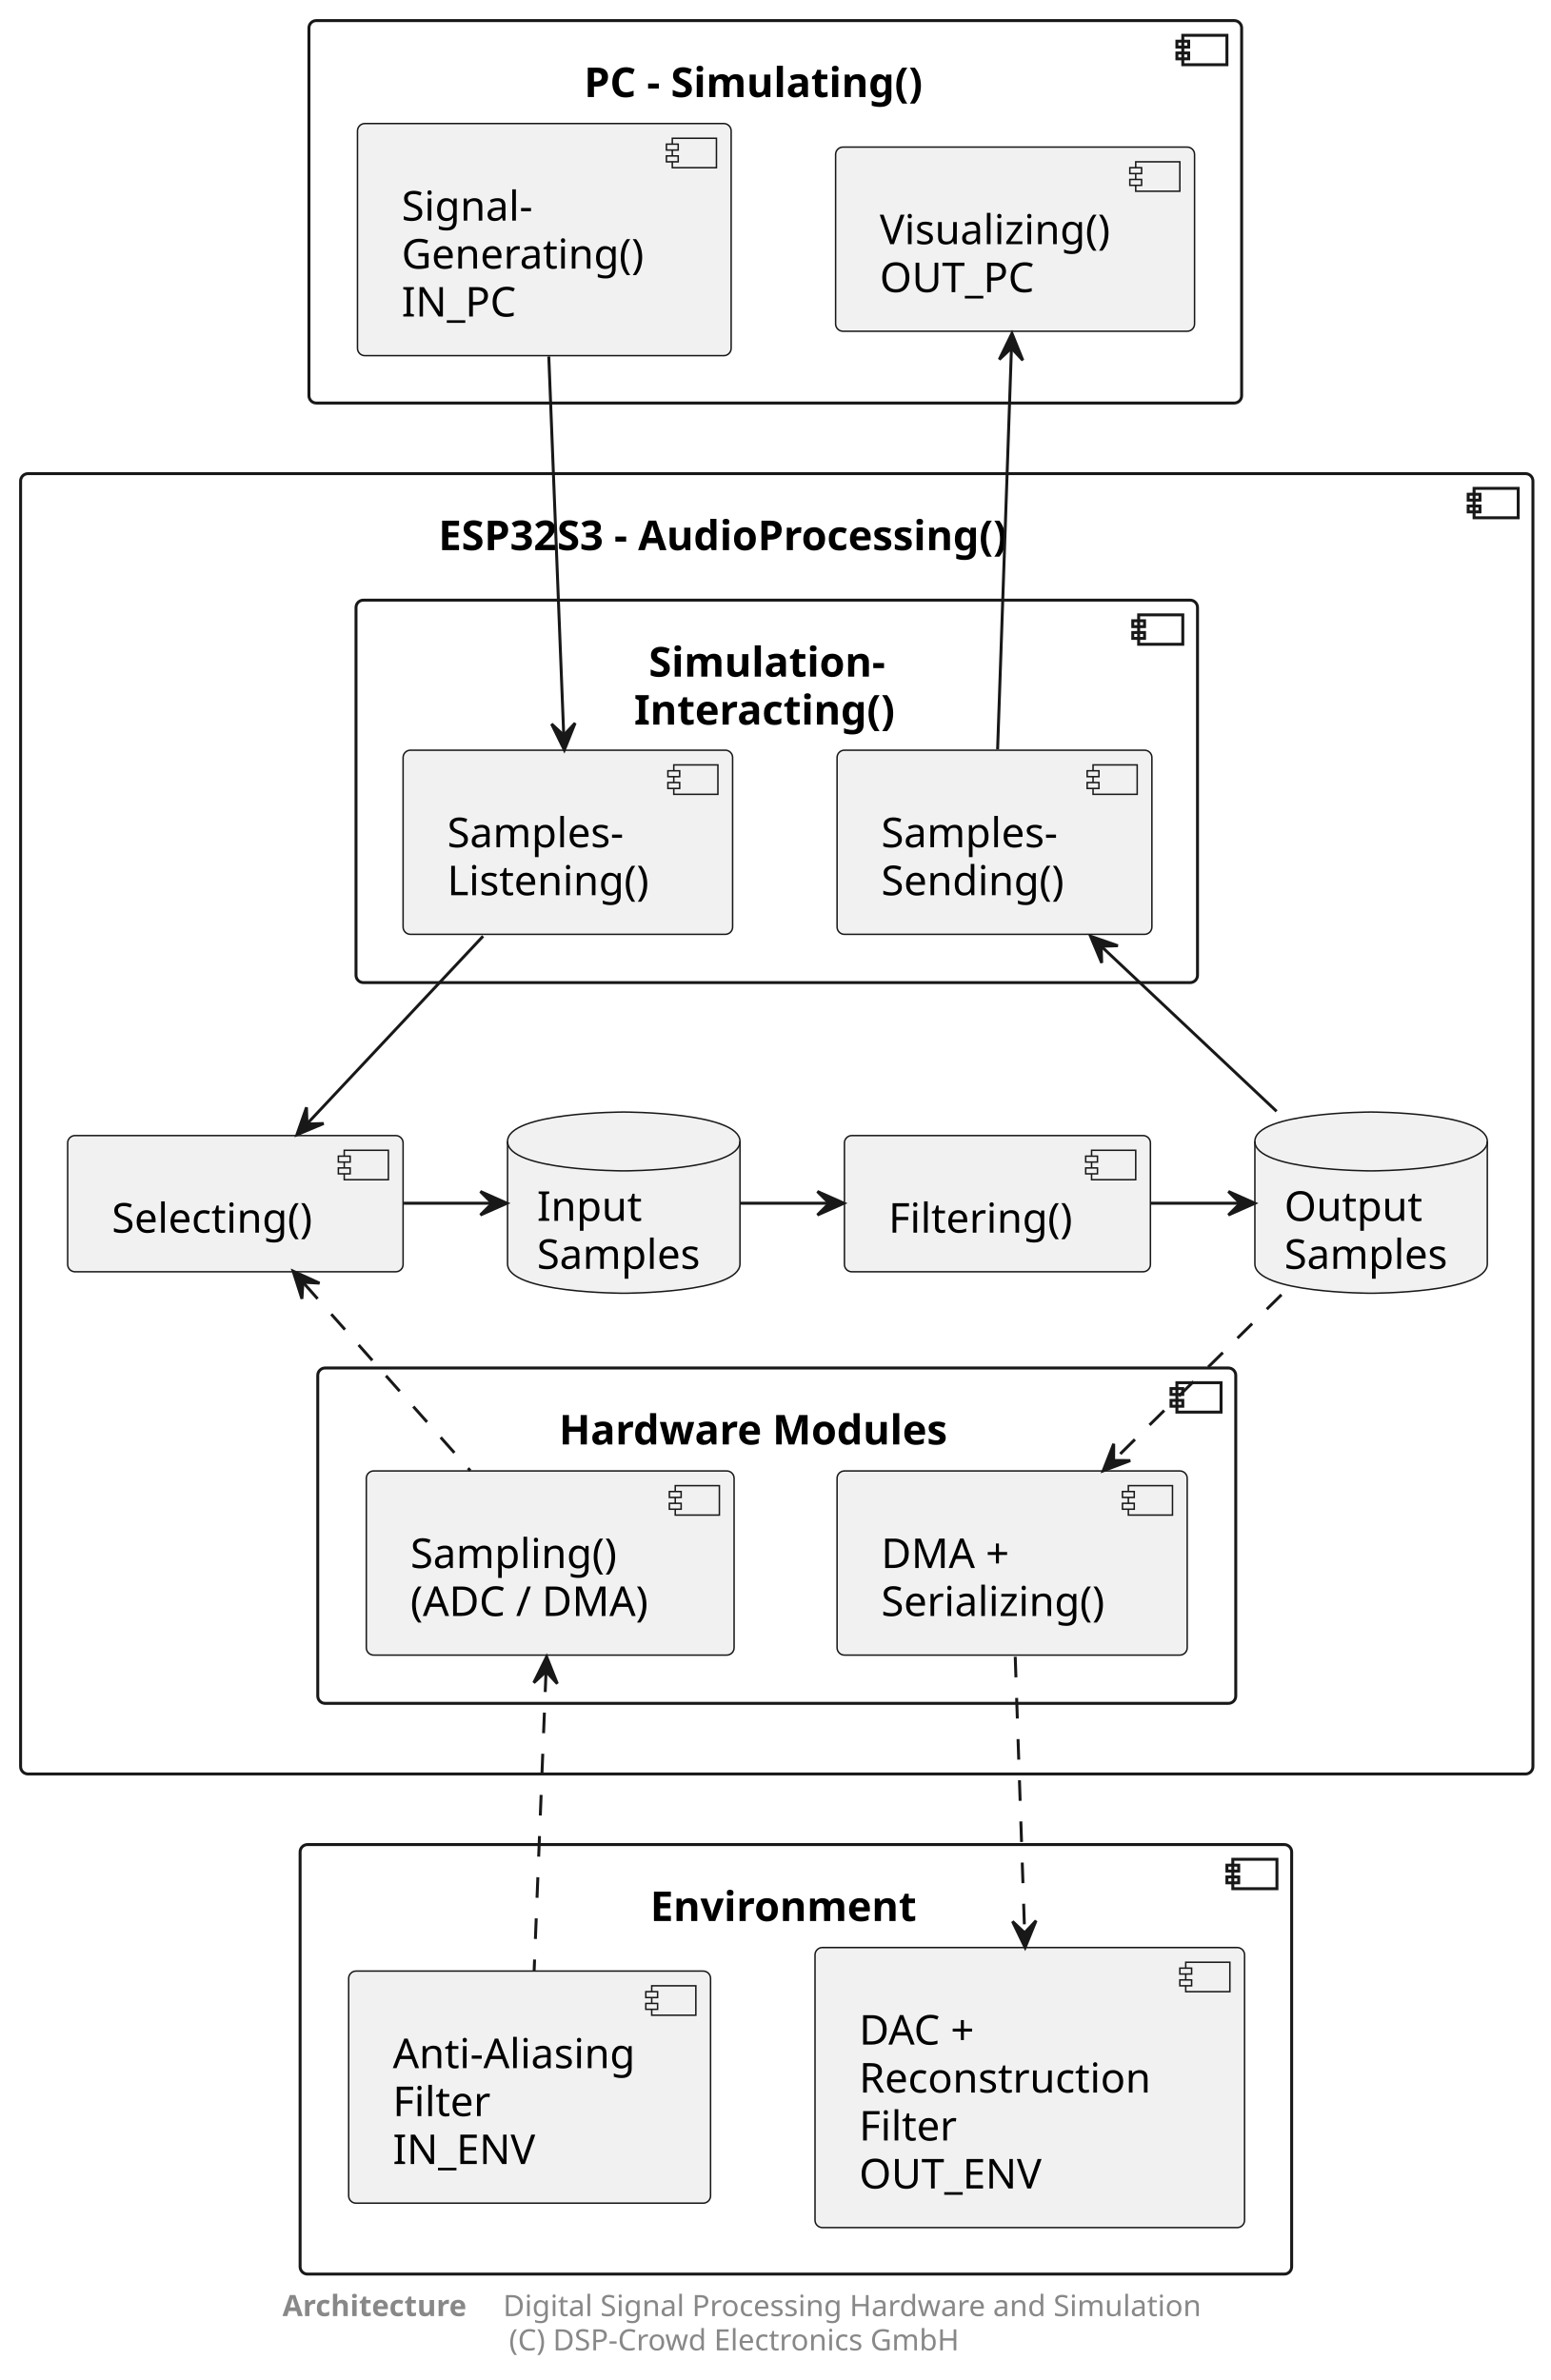
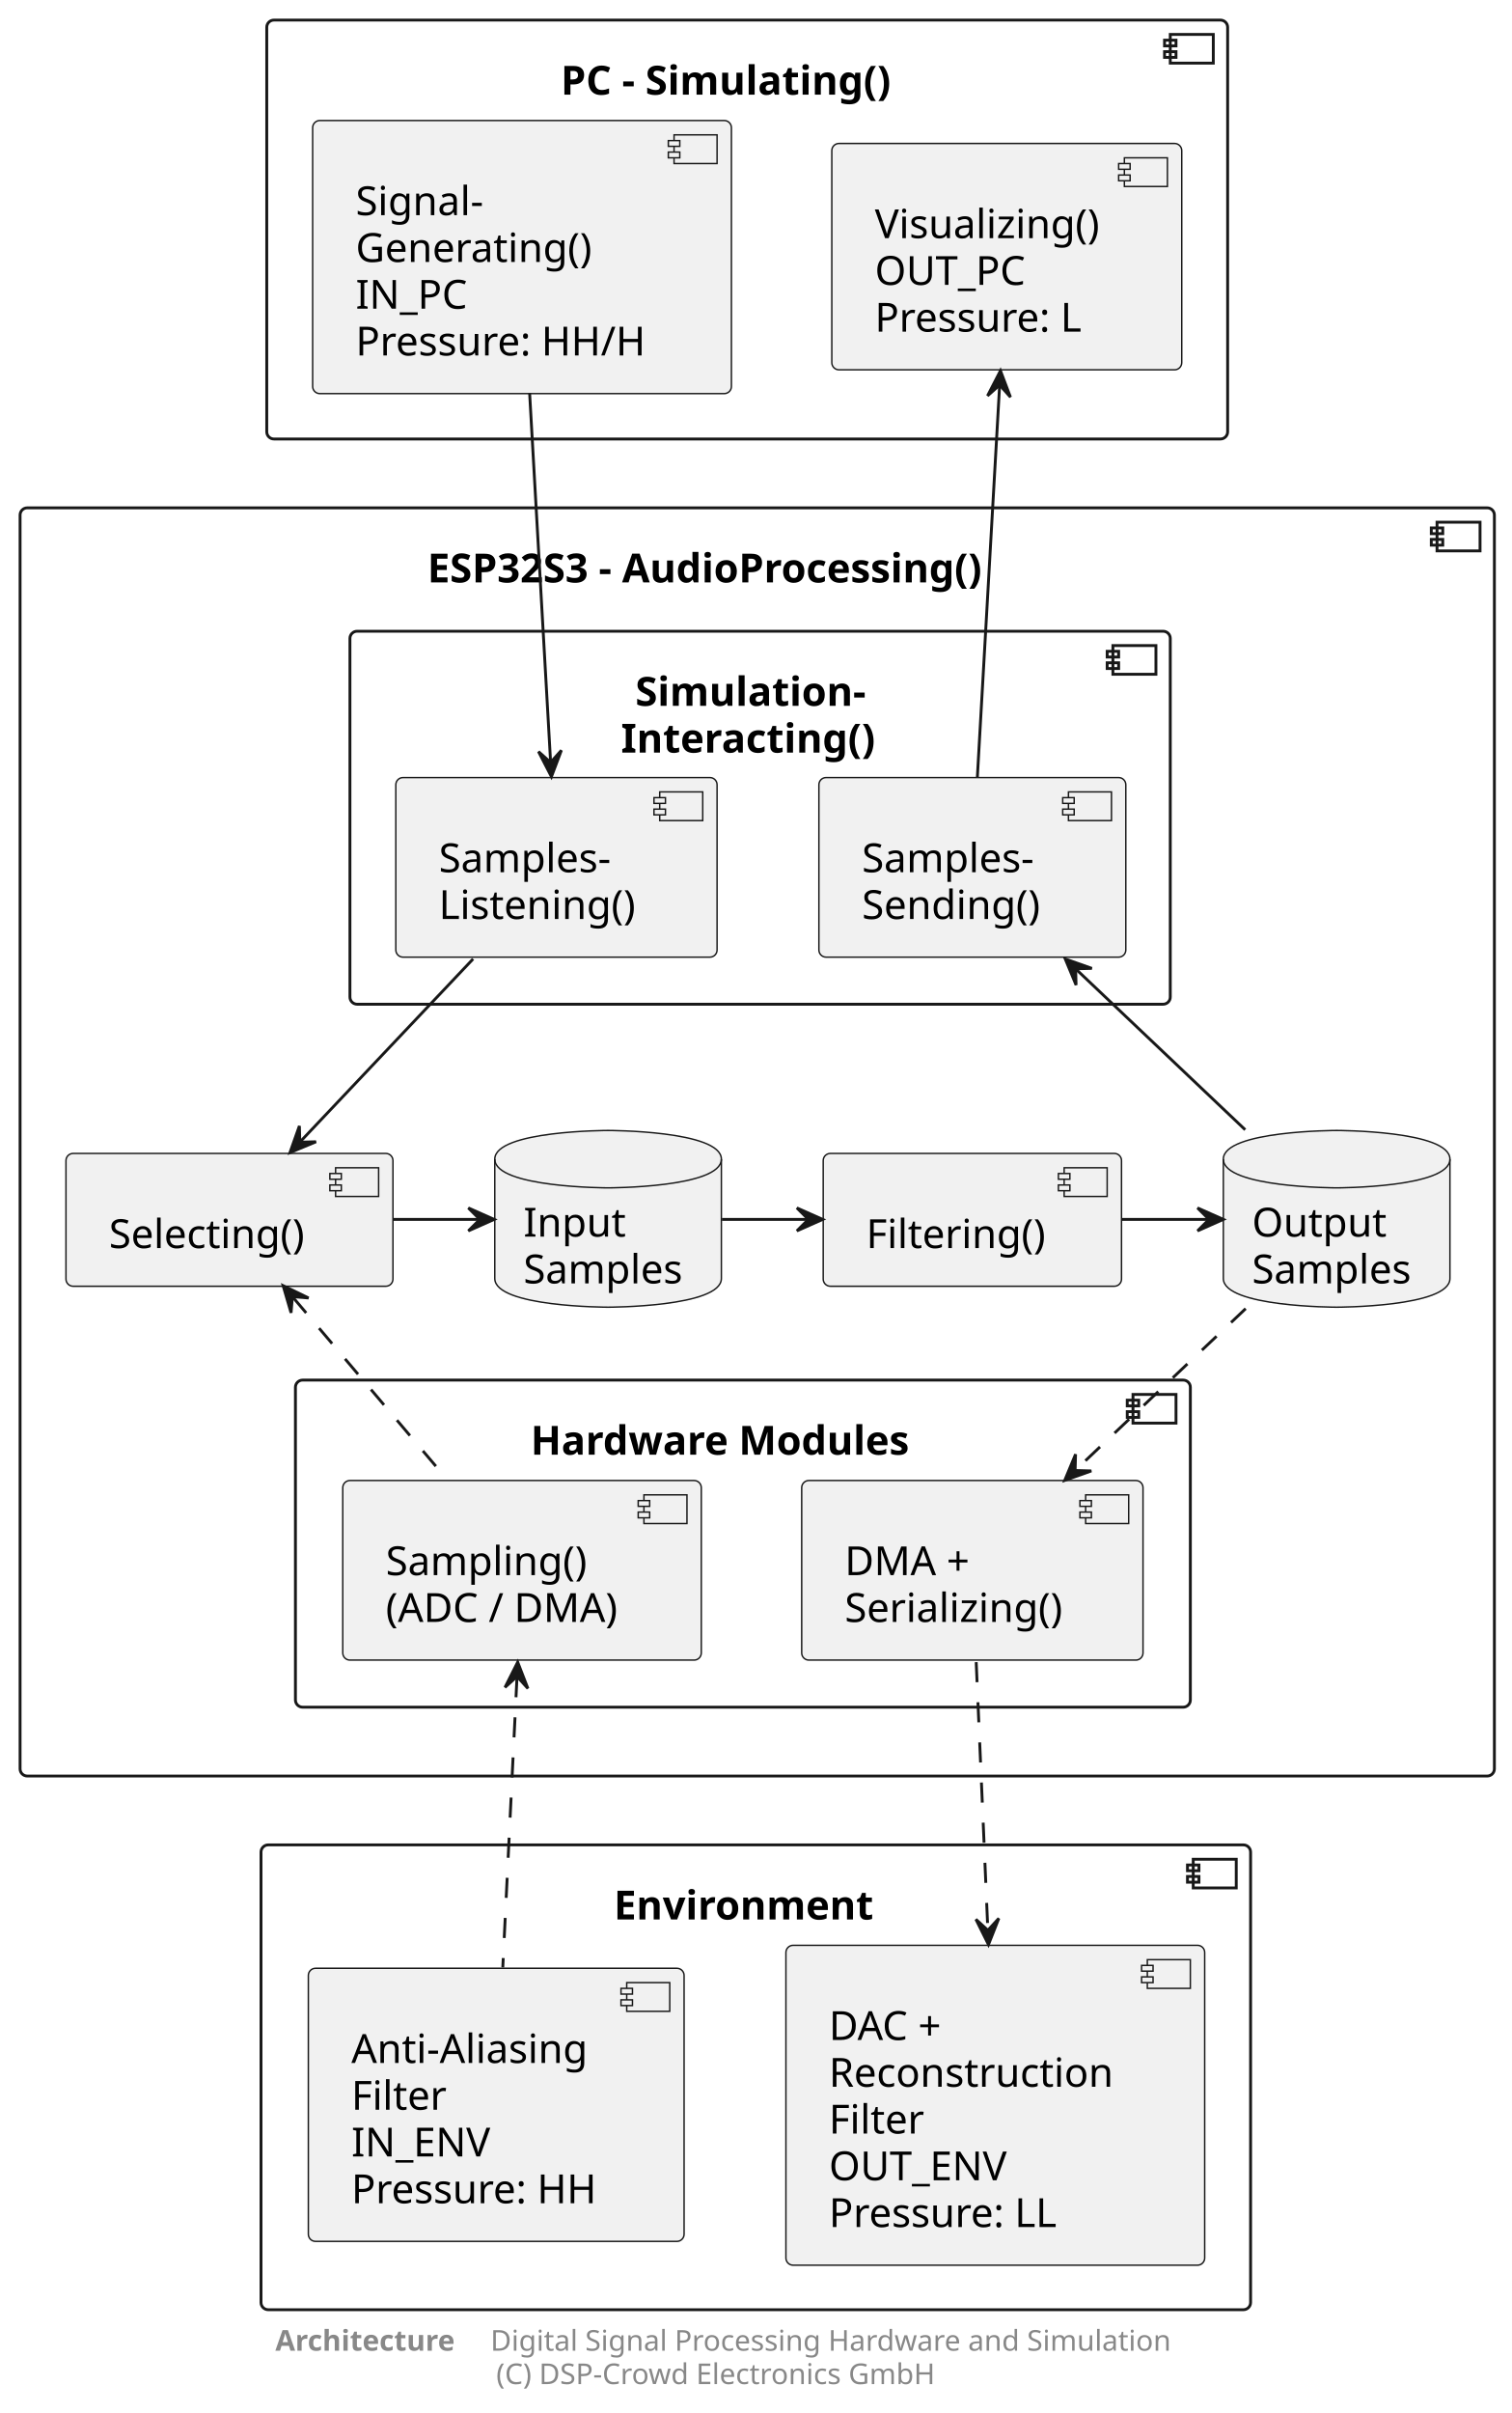
- <svg xmlns="http://www.w3.org/2000/svg" contentStyleType="text/css" height="809px" preserveAspectRatio="none" style="width:527px;height:809px;background:#FFFFFF;" version="1.1" viewBox="0 0 527 809" width="527px" zoomAndPan="magnify">
+ <svg xmlns="http://www.w3.org/2000/svg" contentStyleType="text/css" height="841px" preserveAspectRatio="none" style="width:527px;height:841px;background:#FFFFFF;" version="1.1" viewBox="0 0 527 841" width="527px" zoomAndPan="magnify">
  <defs />
  <g>
    <g id="cluster_pc">
-       <rect fill="none" height="130" rx="2.5" ry="2.5" style="stroke:#181818;stroke-width:1.0;" width="317" x="105" y="7" />
-       <rect fill="none" height="10" style="stroke:#181818;stroke-width:1.0;" width="15" x="402" y="12" />
-       <rect fill="none" height="2" style="stroke:#181818;stroke-width:1.0;" width="4" x="400" y="14" />
-       <rect fill="none" height="2" style="stroke:#181818;stroke-width:1.0;" width="4" x="400" y="18" />
-       <text fill="#000000" font-family="sans-serif" font-size="14" font-weight="bold" lengthAdjust="spacing" textLength="130" x="198.5" y="32.995">PC - Simulating()</text>
+       <rect fill="none" height="146" rx="2.5" ry="2.5" style="stroke:#181818;stroke-width:1.0;" width="335" x="93" y="7" />
+       <rect fill="none" height="10" style="stroke:#181818;stroke-width:1.0;" width="15" x="408" y="12" />
+       <rect fill="none" height="2" style="stroke:#181818;stroke-width:1.0;" width="4" x="406" y="14" />
+       <rect fill="none" height="2" style="stroke:#181818;stroke-width:1.0;" width="4" x="406" y="18" />
+       <text fill="#000000" font-family="sans-serif" font-size="14" font-weight="bold" lengthAdjust="spacing" textLength="130" x="195.5" y="32.995">PC - Simulating()</text>
    </g>
    <g id="cluster_esp">
-       <rect fill="none" height="442" rx="2.5" ry="2.5" style="stroke:#181818;stroke-width:1.0;" width="514" x="7" y="161" />
-       <rect fill="none" height="10" style="stroke:#181818;stroke-width:1.0;" width="15" x="501" y="166" />
-       <rect fill="none" height="2" style="stroke:#181818;stroke-width:1.0;" width="4" x="499" y="168" />
-       <rect fill="none" height="2" style="stroke:#181818;stroke-width:1.0;" width="4" x="499" y="172" />
-       <text fill="#000000" font-family="sans-serif" font-size="14" font-weight="bold" lengthAdjust="spacing" textLength="230" x="149" y="186.995">ESP32S3 - AudioProcessing()</text>
+       <rect fill="none" height="442" rx="2.5" ry="2.5" style="stroke:#181818;stroke-width:1.0;" width="514" x="7" y="177" />
+       <rect fill="none" height="10" style="stroke:#181818;stroke-width:1.0;" width="15" x="501" y="182" />
+       <rect fill="none" height="2" style="stroke:#181818;stroke-width:1.0;" width="4" x="499" y="184" />
+       <rect fill="none" height="2" style="stroke:#181818;stroke-width:1.0;" width="4" x="499" y="188" />
+       <text fill="#000000" font-family="sans-serif" font-size="14" font-weight="bold" lengthAdjust="spacing" textLength="230" x="149" y="202.995">ESP32S3 - AudioProcessing()</text>
    </g>
    <g id="cluster_simuInteract">
-       <rect fill="none" height="130" rx="2.5" ry="2.5" style="stroke:#181818;stroke-width:1.0;" width="286" x="121" y="204" />
-       <rect fill="none" height="10" style="stroke:#181818;stroke-width:1.0;" width="15" x="387" y="209" />
-       <rect fill="none" height="2" style="stroke:#181818;stroke-width:1.0;" width="4" x="385" y="211" />
-       <rect fill="none" height="2" style="stroke:#181818;stroke-width:1.0;" width="4" x="385" y="215" />
-       <text fill="#000000" font-family="sans-serif" font-size="14" font-weight="bold" lengthAdjust="spacing" textLength="87" x="220.5" y="229.995">Simulation-</text>
-       <text fill="#000000" font-family="sans-serif" font-size="14" font-weight="bold" lengthAdjust="spacing" textLength="97" x="215.5" y="246.292">Interacting()</text>
+       <rect fill="none" height="130" rx="2.5" ry="2.5" style="stroke:#181818;stroke-width:1.0;" width="286" x="122" y="220" />
+       <rect fill="none" height="10" style="stroke:#181818;stroke-width:1.0;" width="15" x="388" y="225" />
+       <rect fill="none" height="2" style="stroke:#181818;stroke-width:1.0;" width="4" x="386" y="227" />
+       <rect fill="none" height="2" style="stroke:#181818;stroke-width:1.0;" width="4" x="386" y="231" />
+       <text fill="#000000" font-family="sans-serif" font-size="14" font-weight="bold" lengthAdjust="spacing" textLength="87" x="221.5" y="245.995">Simulation-</text>
+       <text fill="#000000" font-family="sans-serif" font-size="14" font-weight="bold" lengthAdjust="spacing" textLength="97" x="216.5" y="262.292">Interacting()</text>
    </g>
    <g id="cluster_modHw">
-       <rect fill="none" height="114" rx="2.5" ry="2.5" style="stroke:#181818;stroke-width:1.0;" width="312" x="108" y="465" />
-       <rect fill="none" height="10" style="stroke:#181818;stroke-width:1.0;" width="15" x="400" y="470" />
-       <rect fill="none" height="2" style="stroke:#181818;stroke-width:1.0;" width="4" x="398" y="472" />
-       <rect fill="none" height="2" style="stroke:#181818;stroke-width:1.0;" width="4" x="398" y="476" />
-       <text fill="#000000" font-family="sans-serif" font-size="14" font-weight="bold" lengthAdjust="spacing" textLength="148" x="190" y="490.995">Hardware Modules</text>
+       <rect fill="none" height="114" rx="2.5" ry="2.5" style="stroke:#181818;stroke-width:1.0;" width="312" x="103" y="481" />
+       <rect fill="none" height="10" style="stroke:#181818;stroke-width:1.0;" width="15" x="395" y="486" />
+       <rect fill="none" height="2" style="stroke:#181818;stroke-width:1.0;" width="4" x="393" y="488" />
+       <rect fill="none" height="2" style="stroke:#181818;stroke-width:1.0;" width="4" x="393" y="492" />
+       <text fill="#000000" font-family="sans-serif" font-size="14" font-weight="bold" lengthAdjust="spacing" textLength="148" x="185" y="506.995">Hardware Modules</text>
    </g>
    <g id="cluster_env">
-       <rect fill="none" height="146" rx="2.5" ry="2.5" style="stroke:#181818;stroke-width:1.0;" width="337" x="102" y="627" />
-       <rect fill="none" height="10" style="stroke:#181818;stroke-width:1.0;" width="15" x="419" y="632" />
-       <rect fill="none" height="2" style="stroke:#181818;stroke-width:1.0;" width="4" x="417" y="634" />
-       <rect fill="none" height="2" style="stroke:#181818;stroke-width:1.0;" width="4" x="417" y="638" />
-       <text fill="#000000" font-family="sans-serif" font-size="14" font-weight="bold" lengthAdjust="spacing" textLength="99" x="221" y="652.995">Environment</text>
+       <rect fill="none" height="162" rx="2.5" ry="2.5" style="stroke:#181818;stroke-width:1.0;" width="345" x="91" y="643" />
+       <rect fill="none" height="10" style="stroke:#181818;stroke-width:1.0;" width="15" x="416" y="648" />
+       <rect fill="none" height="2" style="stroke:#181818;stroke-width:1.0;" width="4" x="414" y="650" />
+       <rect fill="none" height="2" style="stroke:#181818;stroke-width:1.0;" width="4" x="414" y="654" />
+       <text fill="#000000" font-family="sans-serif" font-size="14" font-weight="bold" lengthAdjust="spacing" textLength="99" x="214" y="668.995">Environment</text>
    </g>
    <g id="elem_gen">
-       <rect fill="#F1F1F1" height="78.891" rx="2.5" ry="2.5" style="stroke:#181818;stroke-width:0.5;" width="127" x="121.5" y="42" />
-       <rect fill="#F1F1F1" height="10" style="stroke:#181818;stroke-width:0.5;" width="15" x="228.5" y="47" />
-       <rect fill="#F1F1F1" height="2" style="stroke:#181818;stroke-width:0.5;" width="4" x="226.5" y="49" />
-       <rect fill="#F1F1F1" height="2" style="stroke:#181818;stroke-width:0.5;" width="4" x="226.5" y="53" />
-       <text fill="#000000" font-family="sans-serif" font-size="14" lengthAdjust="spacing" textLength="46" x="136.5" y="74.995">Signal-</text>
-       <text fill="#000000" font-family="sans-serif" font-size="14" lengthAdjust="spacing" textLength="87" x="136.5" y="91.292">Generating()</text>
-       <text fill="#000000" font-family="sans-serif" font-size="14" lengthAdjust="spacing" textLength="39" x="136.5" y="107.589">IN_PC</text>
+       <rect fill="#F1F1F1" height="95.188" rx="2.5" ry="2.5" style="stroke:#181818;stroke-width:0.5;" width="146" x="109" y="42" />
+       <rect fill="#F1F1F1" height="10" style="stroke:#181818;stroke-width:0.5;" width="15" x="235" y="47" />
+       <rect fill="#F1F1F1" height="2" style="stroke:#181818;stroke-width:0.5;" width="4" x="233" y="49" />
+       <rect fill="#F1F1F1" height="2" style="stroke:#181818;stroke-width:0.5;" width="4" x="233" y="53" />
+       <text fill="#000000" font-family="sans-serif" font-size="14" lengthAdjust="spacing" textLength="46" x="124" y="74.995">Signal-</text>
+       <text fill="#000000" font-family="sans-serif" font-size="14" lengthAdjust="spacing" textLength="87" x="124" y="91.292">Generating()</text>
+       <text fill="#000000" font-family="sans-serif" font-size="14" lengthAdjust="spacing" textLength="39" x="124" y="107.589">IN_PC</text>
+       <text fill="#000000" font-family="sans-serif" font-size="14" lengthAdjust="spacing" textLength="106" x="124" y="123.886">Pressure: HH/H</text>
    </g>
    <g id="elem_visu">
-       <rect fill="#F1F1F1" height="62.594" rx="2.5" ry="2.5" style="stroke:#181818;stroke-width:0.5;" width="122" x="284" y="50" />
-       <rect fill="#F1F1F1" height="10" style="stroke:#181818;stroke-width:0.5;" width="15" x="386" y="55" />
-       <rect fill="#F1F1F1" height="2" style="stroke:#181818;stroke-width:0.5;" width="4" x="384" y="57" />
-       <rect fill="#F1F1F1" height="2" style="stroke:#181818;stroke-width:0.5;" width="4" x="384" y="61" />
-       <text fill="#000000" font-family="sans-serif" font-size="14" lengthAdjust="spacing" textLength="82" x="299" y="82.995">Visualizing()</text>
-       <text fill="#000000" font-family="sans-serif" font-size="14" lengthAdjust="spacing" textLength="56" x="299" y="99.292">OUT_PC</text>
+       <rect fill="#F1F1F1" height="78.891" rx="2.5" ry="2.5" style="stroke:#181818;stroke-width:0.5;" width="122" x="290" y="50" />
+       <rect fill="#F1F1F1" height="10" style="stroke:#181818;stroke-width:0.5;" width="15" x="392" y="55" />
+       <rect fill="#F1F1F1" height="2" style="stroke:#181818;stroke-width:0.5;" width="4" x="390" y="57" />
+       <rect fill="#F1F1F1" height="2" style="stroke:#181818;stroke-width:0.5;" width="4" x="390" y="61" />
+       <text fill="#000000" font-family="sans-serif" font-size="14" lengthAdjust="spacing" textLength="82" x="305" y="82.995">Visualizing()</text>
+       <text fill="#000000" font-family="sans-serif" font-size="14" lengthAdjust="spacing" textLength="56" x="305" y="99.292">OUT_PC</text>
+       <text fill="#000000" font-family="sans-serif" font-size="14" lengthAdjust="spacing" textLength="78" x="305" y="115.589">Pressure: L</text>
    </g>
    <g id="elem_bufIn">
-       <path d="M172.5,388 C172.5,378 212,378 212,378 C212,378 251.5,378 251.5,388 L251.5,429.594 C251.5,439.594 212,439.594 212,439.594 C212,439.594 172.5,439.594 172.5,429.594 L172.5,388 " fill="#F1F1F1" style="stroke:#181818;stroke-width:0.5;" />
-       <path d="M172.5,388 C172.5,398 212,398 212,398 C212,398 251.5,398 251.5,388 " fill="none" style="stroke:#181818;stroke-width:0.5;" />
-       <text fill="#000000" font-family="sans-serif" font-size="14" lengthAdjust="spacing" textLength="35" x="182.5" y="414.995">Input</text>
-       <text fill="#000000" font-family="sans-serif" font-size="14" lengthAdjust="spacing" textLength="59" x="182.5" y="431.292">Samples</text>
+       <path d="M172.5,404 C172.5,394 212,394 212,394 C212,394 251.5,394 251.5,404 L251.5,445.594 C251.5,455.594 212,455.594 212,455.594 C212,455.594 172.5,455.594 172.5,445.594 L172.5,404 " fill="#F1F1F1" style="stroke:#181818;stroke-width:0.5;" />
+       <path d="M172.5,404 C172.5,414 212,414 212,414 C212,414 251.5,414 251.5,404 " fill="none" style="stroke:#181818;stroke-width:0.5;" />
+       <text fill="#000000" font-family="sans-serif" font-size="14" lengthAdjust="spacing" textLength="35" x="182.5" y="430.995">Input</text>
+       <text fill="#000000" font-family="sans-serif" font-size="14" lengthAdjust="spacing" textLength="59" x="182.5" y="447.292">Samples</text>
    </g>
    <g id="elem_bufOut">
-       <path d="M426.5,388 C426.5,378 466,378 466,378 C466,378 505.5,378 505.5,388 L505.5,429.594 C505.5,439.594 466,439.594 466,439.594 C466,439.594 426.5,439.594 426.5,429.594 L426.5,388 " fill="#F1F1F1" style="stroke:#181818;stroke-width:0.5;" />
-       <path d="M426.5,388 C426.5,398 466,398 466,398 C466,398 505.5,398 505.5,388 " fill="none" style="stroke:#181818;stroke-width:0.5;" />
-       <text fill="#000000" font-family="sans-serif" font-size="14" lengthAdjust="spacing" textLength="48" x="436.5" y="414.995">Output</text>
-       <text fill="#000000" font-family="sans-serif" font-size="14" lengthAdjust="spacing" textLength="59" x="436.5" y="431.292">Samples</text>
+       <path d="M426.5,404 C426.5,394 466,394 466,394 C466,394 505.5,394 505.5,404 L505.5,445.594 C505.5,455.594 466,455.594 466,455.594 C466,455.594 426.5,455.594 426.5,445.594 L426.5,404 " fill="#F1F1F1" style="stroke:#181818;stroke-width:0.5;" />
+       <path d="M426.5,404 C426.5,414 466,414 466,414 C466,414 505.5,414 505.5,404 " fill="none" style="stroke:#181818;stroke-width:0.5;" />
+       <text fill="#000000" font-family="sans-serif" font-size="14" lengthAdjust="spacing" textLength="48" x="436.5" y="430.995">Output</text>
+       <text fill="#000000" font-family="sans-serif" font-size="14" lengthAdjust="spacing" textLength="59" x="436.5" y="447.292">Samples</text>
    </g>
    <g id="elem_filt">
-       <rect fill="#F1F1F1" height="46.297" rx="2.5" ry="2.5" style="stroke:#181818;stroke-width:0.5;" width="104" x="287" y="386" />
-       <rect fill="#F1F1F1" height="10" style="stroke:#181818;stroke-width:0.5;" width="15" x="371" y="391" />
-       <rect fill="#F1F1F1" height="2" style="stroke:#181818;stroke-width:0.5;" width="4" x="369" y="393" />
-       <rect fill="#F1F1F1" height="2" style="stroke:#181818;stroke-width:0.5;" width="4" x="369" y="397" />
-       <text fill="#000000" font-family="sans-serif" font-size="14" lengthAdjust="spacing" textLength="64" x="302" y="418.995">Filtering()</text>
+       <rect fill="#F1F1F1" height="46.297" rx="2.5" ry="2.5" style="stroke:#181818;stroke-width:0.5;" width="104" x="287" y="402" />
+       <rect fill="#F1F1F1" height="10" style="stroke:#181818;stroke-width:0.5;" width="15" x="371" y="407" />
+       <rect fill="#F1F1F1" height="2" style="stroke:#181818;stroke-width:0.5;" width="4" x="369" y="409" />
+       <rect fill="#F1F1F1" height="2" style="stroke:#181818;stroke-width:0.5;" width="4" x="369" y="413" />
+       <text fill="#000000" font-family="sans-serif" font-size="14" lengthAdjust="spacing" textLength="64" x="302" y="434.995">Filtering()</text>
    </g>
    <g id="elem_sel">
-       <rect fill="#F1F1F1" height="46.297" rx="2.5" ry="2.5" style="stroke:#181818;stroke-width:0.5;" width="114" x="23" y="386" />
-       <rect fill="#F1F1F1" height="10" style="stroke:#181818;stroke-width:0.5;" width="15" x="117" y="391" />
-       <rect fill="#F1F1F1" height="2" style="stroke:#181818;stroke-width:0.5;" width="4" x="115" y="393" />
-       <rect fill="#F1F1F1" height="2" style="stroke:#181818;stroke-width:0.5;" width="4" x="115" y="397" />
-       <text fill="#000000" font-family="sans-serif" font-size="14" lengthAdjust="spacing" textLength="74" x="38" y="418.995">Selecting()</text>
+       <rect fill="#F1F1F1" height="46.297" rx="2.5" ry="2.5" style="stroke:#181818;stroke-width:0.5;" width="114" x="23" y="402" />
+       <rect fill="#F1F1F1" height="10" style="stroke:#181818;stroke-width:0.5;" width="15" x="117" y="407" />
+       <rect fill="#F1F1F1" height="2" style="stroke:#181818;stroke-width:0.5;" width="4" x="115" y="409" />
+       <rect fill="#F1F1F1" height="2" style="stroke:#181818;stroke-width:0.5;" width="4" x="115" y="413" />
+       <text fill="#000000" font-family="sans-serif" font-size="14" lengthAdjust="spacing" textLength="74" x="38" y="434.995">Selecting()</text>
    </g>
    <g id="elem_listen">
-       <rect fill="#F1F1F1" height="62.594" rx="2.5" ry="2.5" style="stroke:#181818;stroke-width:0.5;" width="112" x="137" y="255" />
-       <rect fill="#F1F1F1" height="10" style="stroke:#181818;stroke-width:0.5;" width="15" x="229" y="260" />
-       <rect fill="#F1F1F1" height="2" style="stroke:#181818;stroke-width:0.5;" width="4" x="227" y="262" />
-       <rect fill="#F1F1F1" height="2" style="stroke:#181818;stroke-width:0.5;" width="4" x="227" y="266" />
-       <text fill="#000000" font-family="sans-serif" font-size="14" lengthAdjust="spacing" textLength="64" x="152" y="287.995">Samples-</text>
-       <text fill="#000000" font-family="sans-serif" font-size="14" lengthAdjust="spacing" textLength="72" x="152" y="304.292">Listening()</text>
+       <rect fill="#F1F1F1" height="62.594" rx="2.5" ry="2.5" style="stroke:#181818;stroke-width:0.5;" width="112" x="138" y="271" />
+       <rect fill="#F1F1F1" height="10" style="stroke:#181818;stroke-width:0.5;" width="15" x="230" y="276" />
+       <rect fill="#F1F1F1" height="2" style="stroke:#181818;stroke-width:0.5;" width="4" x="228" y="278" />
+       <rect fill="#F1F1F1" height="2" style="stroke:#181818;stroke-width:0.5;" width="4" x="228" y="282" />
+       <text fill="#000000" font-family="sans-serif" font-size="14" lengthAdjust="spacing" textLength="64" x="153" y="303.995">Samples-</text>
+       <text fill="#000000" font-family="sans-serif" font-size="14" lengthAdjust="spacing" textLength="72" x="153" y="320.292">Listening()</text>
    </g>
    <g id="elem_send">
-       <rect fill="#F1F1F1" height="62.594" rx="2.5" ry="2.5" style="stroke:#181818;stroke-width:0.5;" width="107" x="284.5" y="255" />
-       <rect fill="#F1F1F1" height="10" style="stroke:#181818;stroke-width:0.5;" width="15" x="371.5" y="260" />
-       <rect fill="#F1F1F1" height="2" style="stroke:#181818;stroke-width:0.5;" width="4" x="369.5" y="262" />
-       <rect fill="#F1F1F1" height="2" style="stroke:#181818;stroke-width:0.5;" width="4" x="369.5" y="266" />
-       <text fill="#000000" font-family="sans-serif" font-size="14" lengthAdjust="spacing" textLength="64" x="299.5" y="287.995">Samples-</text>
-       <text fill="#000000" font-family="sans-serif" font-size="14" lengthAdjust="spacing" textLength="67" x="299.5" y="304.292">Sending()</text>
+       <rect fill="#F1F1F1" height="62.594" rx="2.5" ry="2.5" style="stroke:#181818;stroke-width:0.5;" width="107" x="285.5" y="271" />
+       <rect fill="#F1F1F1" height="10" style="stroke:#181818;stroke-width:0.5;" width="15" x="372.5" y="276" />
+       <rect fill="#F1F1F1" height="2" style="stroke:#181818;stroke-width:0.5;" width="4" x="370.5" y="278" />
+       <rect fill="#F1F1F1" height="2" style="stroke:#181818;stroke-width:0.5;" width="4" x="370.5" y="282" />
+       <text fill="#000000" font-family="sans-serif" font-size="14" lengthAdjust="spacing" textLength="64" x="300.5" y="303.995">Samples-</text>
+       <text fill="#000000" font-family="sans-serif" font-size="14" lengthAdjust="spacing" textLength="67" x="300.5" y="320.292">Sending()</text>
    </g>
    <g id="elem_adc">
-       <rect fill="#F1F1F1" height="62.594" rx="2.5" ry="2.5" style="stroke:#181818;stroke-width:0.5;" width="125" x="124.5" y="500" />
-       <rect fill="#F1F1F1" height="10" style="stroke:#181818;stroke-width:0.5;" width="15" x="229.5" y="505" />
-       <rect fill="#F1F1F1" height="2" style="stroke:#181818;stroke-width:0.5;" width="4" x="227.5" y="507" />
-       <rect fill="#F1F1F1" height="2" style="stroke:#181818;stroke-width:0.5;" width="4" x="227.5" y="511" />
-       <text fill="#000000" font-family="sans-serif" font-size="14" lengthAdjust="spacing" textLength="73" x="139.5" y="532.995">Sampling()</text>
-       <text fill="#000000" font-family="sans-serif" font-size="14" lengthAdjust="spacing" textLength="85" x="139.5" y="549.292">(ADC / DMA)</text>
+       <rect fill="#F1F1F1" height="62.594" rx="2.5" ry="2.5" style="stroke:#181818;stroke-width:0.5;" width="125" x="119.5" y="516" />
+       <rect fill="#F1F1F1" height="10" style="stroke:#181818;stroke-width:0.5;" width="15" x="224.5" y="521" />
+       <rect fill="#F1F1F1" height="2" style="stroke:#181818;stroke-width:0.5;" width="4" x="222.5" y="523" />
+       <rect fill="#F1F1F1" height="2" style="stroke:#181818;stroke-width:0.5;" width="4" x="222.5" y="527" />
+       <text fill="#000000" font-family="sans-serif" font-size="14" lengthAdjust="spacing" textLength="73" x="134.5" y="548.995">Sampling()</text>
+       <text fill="#000000" font-family="sans-serif" font-size="14" lengthAdjust="spacing" textLength="85" x="134.5" y="565.292">(ADC / DMA)</text>
    </g>
    <g id="elem_ser">
-       <rect fill="#F1F1F1" height="62.594" rx="2.5" ry="2.5" style="stroke:#181818;stroke-width:0.5;" width="119" x="284.5" y="500" />
-       <rect fill="#F1F1F1" height="10" style="stroke:#181818;stroke-width:0.5;" width="15" x="383.5" y="505" />
-       <rect fill="#F1F1F1" height="2" style="stroke:#181818;stroke-width:0.5;" width="4" x="381.5" y="507" />
-       <rect fill="#F1F1F1" height="2" style="stroke:#181818;stroke-width:0.5;" width="4" x="381.5" y="511" />
-       <text fill="#000000" font-family="sans-serif" font-size="14" lengthAdjust="spacing" textLength="48" x="299.5" y="532.995">DMA +</text>
-       <text fill="#000000" font-family="sans-serif" font-size="14" lengthAdjust="spacing" textLength="79" x="299.5" y="549.292">Serializing()</text>
+       <rect fill="#F1F1F1" height="62.594" rx="2.5" ry="2.5" style="stroke:#181818;stroke-width:0.5;" width="119" x="279.5" y="516" />
+       <rect fill="#F1F1F1" height="10" style="stroke:#181818;stroke-width:0.5;" width="15" x="378.5" y="521" />
+       <rect fill="#F1F1F1" height="2" style="stroke:#181818;stroke-width:0.5;" width="4" x="376.5" y="523" />
+       <rect fill="#F1F1F1" height="2" style="stroke:#181818;stroke-width:0.5;" width="4" x="376.5" y="527" />
+       <text fill="#000000" font-family="sans-serif" font-size="14" lengthAdjust="spacing" textLength="48" x="294.5" y="548.995">DMA +</text>
+       <text fill="#000000" font-family="sans-serif" font-size="14" lengthAdjust="spacing" textLength="79" x="294.5" y="565.292">Serializing()</text>
    </g>
    <g id="elem_filtAA">
-       <rect fill="#F1F1F1" height="78.891" rx="2.5" ry="2.5" style="stroke:#181818;stroke-width:0.5;" width="123" x="118.5" y="670" />
-       <rect fill="#F1F1F1" height="10" style="stroke:#181818;stroke-width:0.5;" width="15" x="221.5" y="675" />
-       <rect fill="#F1F1F1" height="2" style="stroke:#181818;stroke-width:0.5;" width="4" x="219.5" y="677" />
-       <rect fill="#F1F1F1" height="2" style="stroke:#181818;stroke-width:0.5;" width="4" x="219.5" y="681" />
-       <text fill="#000000" font-family="sans-serif" font-size="14" lengthAdjust="spacing" textLength="83" x="133.5" y="702.995">Anti-Aliasing</text>
-       <text fill="#000000" font-family="sans-serif" font-size="14" lengthAdjust="spacing" textLength="33" x="133.5" y="719.292">Filter</text>
-       <text fill="#000000" font-family="sans-serif" font-size="14" lengthAdjust="spacing" textLength="48" x="133.5" y="735.589">IN_ENV</text>
+       <rect fill="#F1F1F1" height="95.188" rx="2.5" ry="2.5" style="stroke:#181818;stroke-width:0.5;" width="131" x="107.5" y="686" />
+       <rect fill="#F1F1F1" height="10" style="stroke:#181818;stroke-width:0.5;" width="15" x="218.5" y="691" />
+       <rect fill="#F1F1F1" height="2" style="stroke:#181818;stroke-width:0.5;" width="4" x="216.5" y="693" />
+       <rect fill="#F1F1F1" height="2" style="stroke:#181818;stroke-width:0.5;" width="4" x="216.5" y="697" />
+       <text fill="#000000" font-family="sans-serif" font-size="14" lengthAdjust="spacing" textLength="83" x="122.5" y="718.995">Anti-Aliasing</text>
+       <text fill="#000000" font-family="sans-serif" font-size="14" lengthAdjust="spacing" textLength="33" x="122.5" y="735.292">Filter</text>
+       <text fill="#000000" font-family="sans-serif" font-size="14" lengthAdjust="spacing" textLength="48" x="122.5" y="751.589">IN_ENV</text>
+       <text fill="#000000" font-family="sans-serif" font-size="14" lengthAdjust="spacing" textLength="91" x="122.5" y="767.886">Pressure: HH</text>
    </g>
    <g id="elem_dac">
-       <rect fill="#F1F1F1" height="95.188" rx="2.5" ry="2.5" style="stroke:#181818;stroke-width:0.5;" width="146" x="277" y="662" />
-       <rect fill="#F1F1F1" height="10" style="stroke:#181818;stroke-width:0.5;" width="15" x="403" y="667" />
-       <rect fill="#F1F1F1" height="2" style="stroke:#181818;stroke-width:0.5;" width="4" x="401" y="669" />
-       <rect fill="#F1F1F1" height="2" style="stroke:#181818;stroke-width:0.5;" width="4" x="401" y="673" />
-       <text fill="#000000" font-family="sans-serif" font-size="14" lengthAdjust="spacing" textLength="46" x="292" y="694.995">DAC +</text>
-       <text fill="#000000" font-family="sans-serif" font-size="14" lengthAdjust="spacing" textLength="106" x="292" y="711.292">Reconstruction</text>
-       <text fill="#000000" font-family="sans-serif" font-size="14" lengthAdjust="spacing" textLength="33" x="292" y="727.589">Filter</text>
-       <text fill="#000000" font-family="sans-serif" font-size="14" lengthAdjust="spacing" textLength="65" x="292" y="743.886">OUT_ENV</text>
+       <rect fill="#F1F1F1" height="111.484" rx="2.5" ry="2.5" style="stroke:#181818;stroke-width:0.5;" width="146" x="274" y="678" />
+       <rect fill="#F1F1F1" height="10" style="stroke:#181818;stroke-width:0.5;" width="15" x="400" y="683" />
+       <rect fill="#F1F1F1" height="2" style="stroke:#181818;stroke-width:0.5;" width="4" x="398" y="685" />
+       <rect fill="#F1F1F1" height="2" style="stroke:#181818;stroke-width:0.5;" width="4" x="398" y="689" />
+       <text fill="#000000" font-family="sans-serif" font-size="14" lengthAdjust="spacing" textLength="46" x="289" y="710.995">DAC +</text>
+       <text fill="#000000" font-family="sans-serif" font-size="14" lengthAdjust="spacing" textLength="106" x="289" y="727.292">Reconstruction</text>
+       <text fill="#000000" font-family="sans-serif" font-size="14" lengthAdjust="spacing" textLength="33" x="289" y="743.589">Filter</text>
+       <text fill="#000000" font-family="sans-serif" font-size="14" lengthAdjust="spacing" textLength="65" x="289" y="759.886">OUT_ENV</text>
+       <text fill="#000000" font-family="sans-serif" font-size="14" lengthAdjust="spacing" textLength="85" x="289" y="776.183">Pressure: LL</text>
    </g>
    <g id="link_sel_bufIn">
-       <path d="M137.23,409 C147.18,409 157.13,409 167.08,409 " fill="none" id="sel-to-bufIn" style="stroke:#181818;stroke-width:1.0;" />
-       <polygon fill="#181818" points="172.28,409,163.28,405,167.28,409,163.28,413,172.28,409" style="stroke:#181818;stroke-width:1.0;" />
+       <path d="M137.23,425 C147.18,425 157.13,425 167.08,425 " fill="none" id="sel-to-bufIn" style="stroke:#181818;stroke-width:1.0;" />
+       <polygon fill="#181818" points="172.28,425,163.28,421,167.28,425,163.28,429,172.28,425" style="stroke:#181818;stroke-width:1.0;" />
    </g>
    <g id="link_bufIn_filt">
-       <path d="M251.69,409 C261.66,409 271.63,409 281.6,409 " fill="none" id="bufIn-to-filt" style="stroke:#181818;stroke-width:1.0;" />
-       <polygon fill="#181818" points="286.82,409,277.82,405,281.82,409,277.82,413,286.82,409" style="stroke:#181818;stroke-width:1.0;" />
+       <path d="M251.69,425 C261.66,425 271.63,425 281.6,425 " fill="none" id="bufIn-to-filt" style="stroke:#181818;stroke-width:1.0;" />
+       <polygon fill="#181818" points="286.82,425,277.82,421,281.82,425,277.82,429,286.82,425" style="stroke:#181818;stroke-width:1.0;" />
    </g>
    <g id="link_filt_bufOut">
-       <path d="M391.09,409 C401.14,409 411.19,409 421.24,409 " fill="none" id="filt-to-bufOut" style="stroke:#181818;stroke-width:1.0;" />
-       <polygon fill="#181818" points="426.5,409,417.5,405,421.5,409,417.5,413,426.5,409" style="stroke:#181818;stroke-width:1.0;" />
+       <path d="M391.09,425 C401.14,425 411.19,425 421.24,425 " fill="none" id="filt-to-bufOut" style="stroke:#181818;stroke-width:1.0;" />
+       <polygon fill="#181818" points="426.5,425,417.5,421,421.5,425,417.5,429,426.5,425" style="stroke:#181818;stroke-width:1.0;" />
    </g>
    <g id="link_sel_adc">
-       <path d="M103.3,436.24 C119.94,454.98 142.39,480.26 159.84,499.92 " fill="none" id="sel-backto-adc" style="stroke:#181818;stroke-width:1.0;stroke-dasharray:7.0,7.0;" />
-       <polygon fill="#181818" points="99.63,432.1,102.62,441.484,102.952,435.837,108.599,436.169,99.63,432.1" style="stroke:#181818;stroke-width:1.0;" />
+       <path d="M102.21,452.24 C118.08,470.98 139.47,496.26 156.11,515.92 " fill="none" id="sel-backto-adc" style="stroke:#181818;stroke-width:1.0;stroke-dasharray:7.0,7.0;" />
+       <polygon fill="#181818" points="98.71,448.1,101.472,457.554,101.94,451.916,107.578,452.385,98.71,448.1" style="stroke:#181818;stroke-width:1.0;" />
    </g>
    <g id="link_bufOut_ser">
-       <path d="M435.53,440.1 C418.34,457.08 396.79,478.36 378.92,496.01 " fill="none" id="bufOut-to-ser" style="stroke:#181818;stroke-width:1.0;stroke-dasharray:7.0,7.0;" />
-       <polygon fill="#181818" points="374.93,499.95,384.144,496.47,378.487,496.436,378.521,490.779,374.93,499.95" style="stroke:#181818;stroke-width:1.0;" />
+       <path d="M434.28,456.1 C416.23,473.22 393.57,494.72 374.88,512.46 " fill="none" id="bufOut-to-ser" style="stroke:#181818;stroke-width:1.0;stroke-dasharray:7.0,7.0;" />
+       <polygon fill="#181818" points="371.2,515.95,380.482,512.657,374.827,512.509,374.976,506.854,371.2,515.95" style="stroke:#181818;stroke-width:1.0;" />
    </g>
    <g id="link_listen_sel">
-       <path d="M164.19,318.22 C145.68,337.96 121.9,363.32 104.33,382.05 " fill="none" id="listen-to-sel" style="stroke:#181818;stroke-width:1.0;" />
-       <polygon fill="#181818" points="100.91,385.71,109.991,381.898,104.337,382.069,104.165,376.415,100.91,385.71" style="stroke:#181818;stroke-width:1.0;" />
+       <path d="M164.94,334.22 C146.26,353.96 122.27,379.32 104.55,398.05 " fill="none" id="listen-to-sel" style="stroke:#181818;stroke-width:1.0;" />
+       <polygon fill="#181818" points="101.09,401.71,110.186,397.934,104.531,398.083,104.383,392.428,101.09,401.71" style="stroke:#181818;stroke-width:1.0;" />
    </g>
    <g id="link_send_bufOut">
-       <path d="M374.33,321.7 C393.08,339.35 415.76,360.71 433.87,377.75 " fill="none" id="send-backto-bufOut" style="stroke:#181818;stroke-width:1.0;" />
-       <polygon fill="#181818" points="370.63,318.22,374.442,327.301,374.271,321.647,379.925,321.476,370.63,318.22" style="stroke:#181818;stroke-width:1.0;" />
+       <path d="M375.04,337.7 C393.65,355.35 416.15,376.71 434.12,393.75 " fill="none" id="send-backto-bufOut" style="stroke:#181818;stroke-width:1.0;" />
+       <polygon fill="#181818" points="371.38,334.22,375.156,343.316,375.007,337.661,380.662,337.513,371.38,334.22" style="stroke:#181818;stroke-width:1.0;" />
    </g>
    <g id="link_gen_listen">
-       <path d="M186.52,121.16 C187.98,158.22 190.17,213.71 191.59,249.76 " fill="none" id="gen-to-listen" style="stroke:#181818;stroke-width:1.0;" />
-       <polygon fill="#181818" points="191.8,254.93,195.463,245.788,191.614,249.933,187.469,246.085,191.8,254.93" style="stroke:#181818;stroke-width:1.0;" />
+       <path d="M184.65,137.07 C186.85,175.82 189.94,230.19 191.96,265.62 " fill="none" id="gen-to-listen" style="stroke:#181818;stroke-width:1.0;" />
+       <polygon fill="#181818" points="192.25,270.71,195.728,261.496,191.964,265.718,187.742,261.954,192.25,270.71" style="stroke:#181818;stroke-width:1.0;" />
    </g>
    <g id="link_visu_send">
-       <path d="M343.76,118.41 C342.43,157.12 340.32,218.11 339.06,254.71 " fill="none" id="visu-backto-send" style="stroke:#181818;stroke-width:1.0;" />
-       <polygon fill="#181818" points="343.94,113.33,339.633,122.187,343.768,118.327,347.628,122.462,343.94,113.33" style="stroke:#181818;stroke-width:1.0;" />
+       <path d="M348.49,134.58 C346.17,175.41 342.78,235.08 340.74,270.91 " fill="none" id="visu-backto-send" style="stroke:#181818;stroke-width:1.0;" />
+       <polygon fill="#181818" points="348.8,129.2,344.292,137.956,348.514,134.192,352.279,138.414,348.8,129.2" style="stroke:#181818;stroke-width:1.0;" />
    </g>
    <g id="link_adc_filtAA">
-       <path d="M185.58,568.15 C184.41,597.69 182.74,639.58 181.54,669.9 " fill="none" id="adc-backto-filtAA" style="stroke:#181818;stroke-width:1.0;stroke-dasharray:7.0,7.0;" />
-       <polygon fill="#181818" points="185.78,563.16,181.423,571.993,185.58,568.156,189.417,572.313,185.78,563.16" style="stroke:#181818;stroke-width:1.0;" />
+       <path d="M180.24,584.55 C178.82,613.47 176.83,654.27 175.29,685.7 " fill="none" id="adc-backto-filtAA" style="stroke:#181818;stroke-width:1.0;stroke-dasharray:7.0,7.0;" />
+       <polygon fill="#181818" points="180.49,579.3,176.058,588.095,180.247,584.294,184.049,588.484,180.49,579.3" style="stroke:#181818;stroke-width:1.0;" />
    </g>
    <g id="link_ser_dac">
-       <path d="M345.05,563.16 C345.92,588.95 347.2,626.37 348.24,656.79 " fill="none" id="ser-to-dac" style="stroke:#181818;stroke-width:1.0;stroke-dasharray:7.0,7.0;" />
-       <polygon fill="#181818" points="348.41,661.99,352.125,652.869,348.252,656.992,344.128,653.12,348.41,661.99" style="stroke:#181818;stroke-width:1.0;" />
+       <path d="M340.34,579.3 C341.44,604.64 343.04,641.31 344.39,672.42 " fill="none" id="ser-to-dac" style="stroke:#181818;stroke-width:1.0;stroke-dasharray:7.0,7.0;" />
+       <polygon fill="#181818" points="344.62,677.76,348.231,668.597,344.406,672.765,340.238,668.939,344.62,677.76" style="stroke:#181818;stroke-width:1.0;" />
    </g>
-     <rect fill="none" height="23.281" style="stroke:none;stroke-width:1.0;" width="321" x="96" y="778" />
-     <text fill="#888888" font-family="sans-serif" font-size="10" font-weight="bold" lengthAdjust="spacing" textLength="72" x="96" y="787.282">Architecture</text>
-     <text fill="#888888" font-family="sans-serif" font-size="10" lengthAdjust="spacing" textLength="243" x="171" y="787.282">Digital Signal Processing Hardware and Simulation</text>
-     <text fill="#888888" font-family="sans-serif" font-size="10" lengthAdjust="spacing" textLength="167" x="173" y="798.923">(C) DSP-Crowd Electronics GmbH</text>
+     <rect fill="none" height="23.281" style="stroke:none;stroke-width:1.0;" width="321" x="96" y="810" />
+     <text fill="#888888" font-family="sans-serif" font-size="10" font-weight="bold" lengthAdjust="spacing" textLength="72" x="96" y="819.282">Architecture</text>
+     <text fill="#888888" font-family="sans-serif" font-size="10" lengthAdjust="spacing" textLength="243" x="171" y="819.282">Digital Signal Processing Hardware and Simulation</text>
+     <text fill="#888888" font-family="sans-serif" font-size="10" lengthAdjust="spacing" textLength="167" x="173" y="830.923">(C) DSP-Crowd Electronics GmbH</text>
  </g>
</svg>
